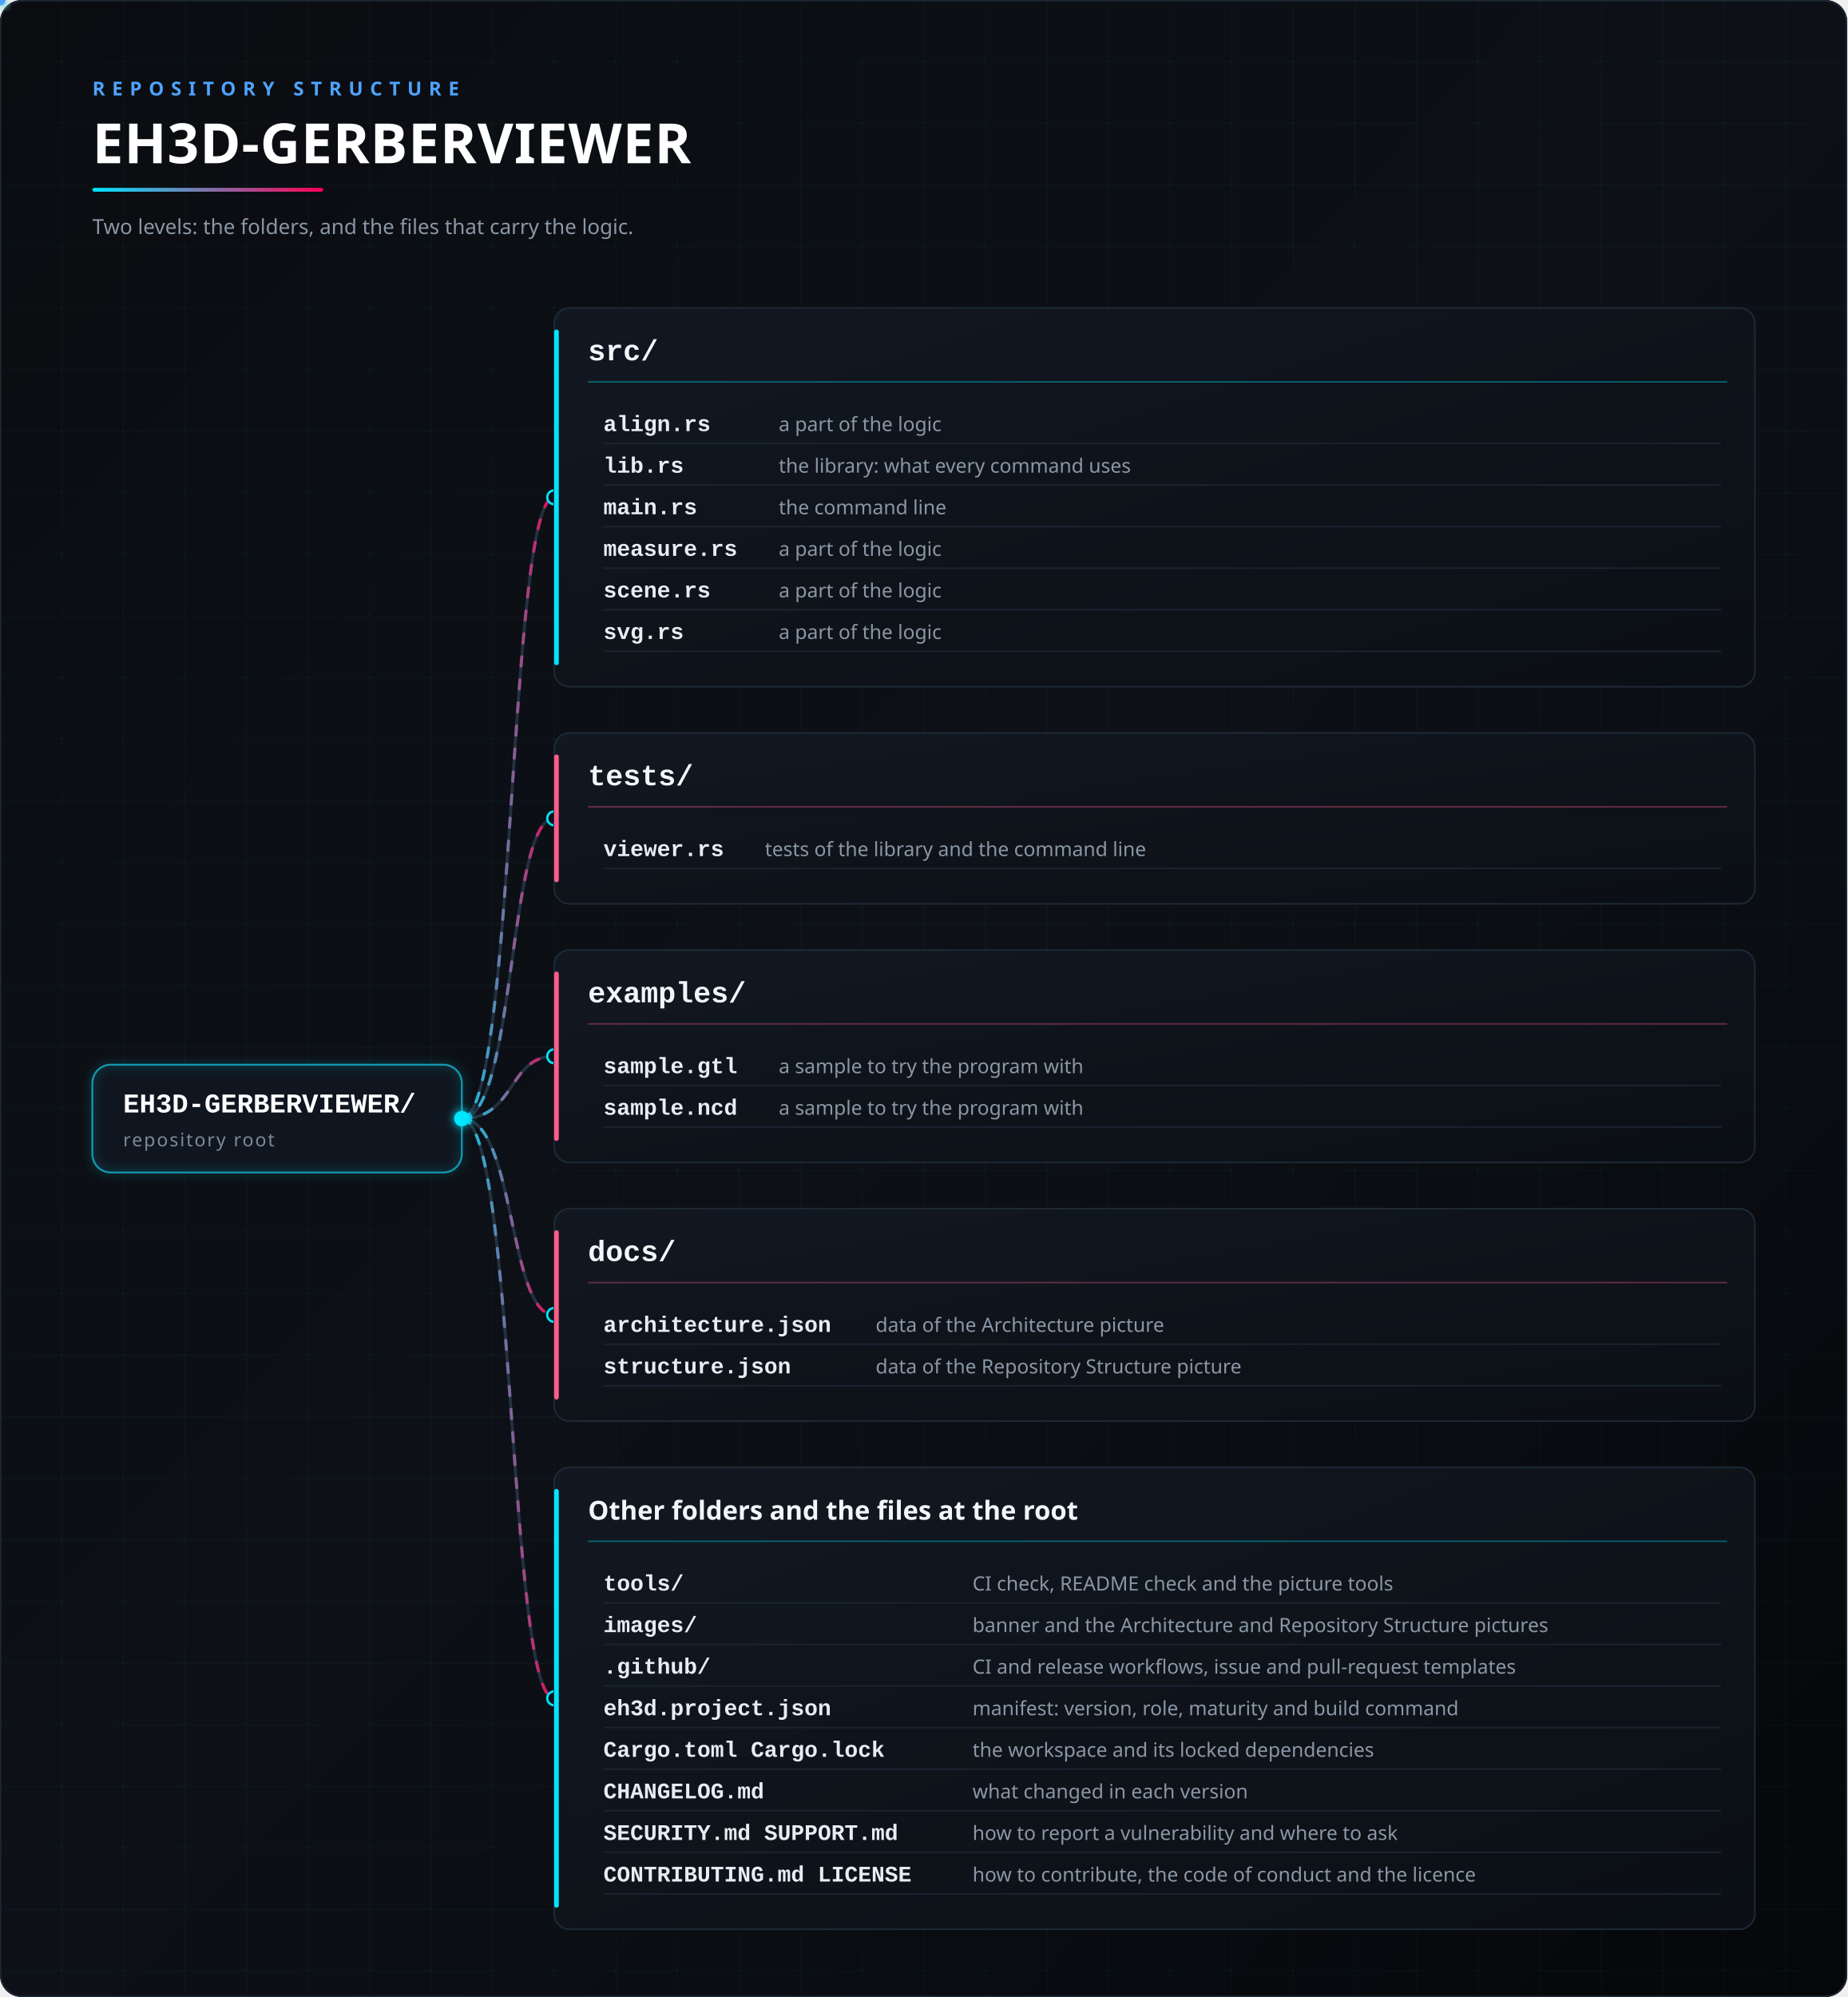
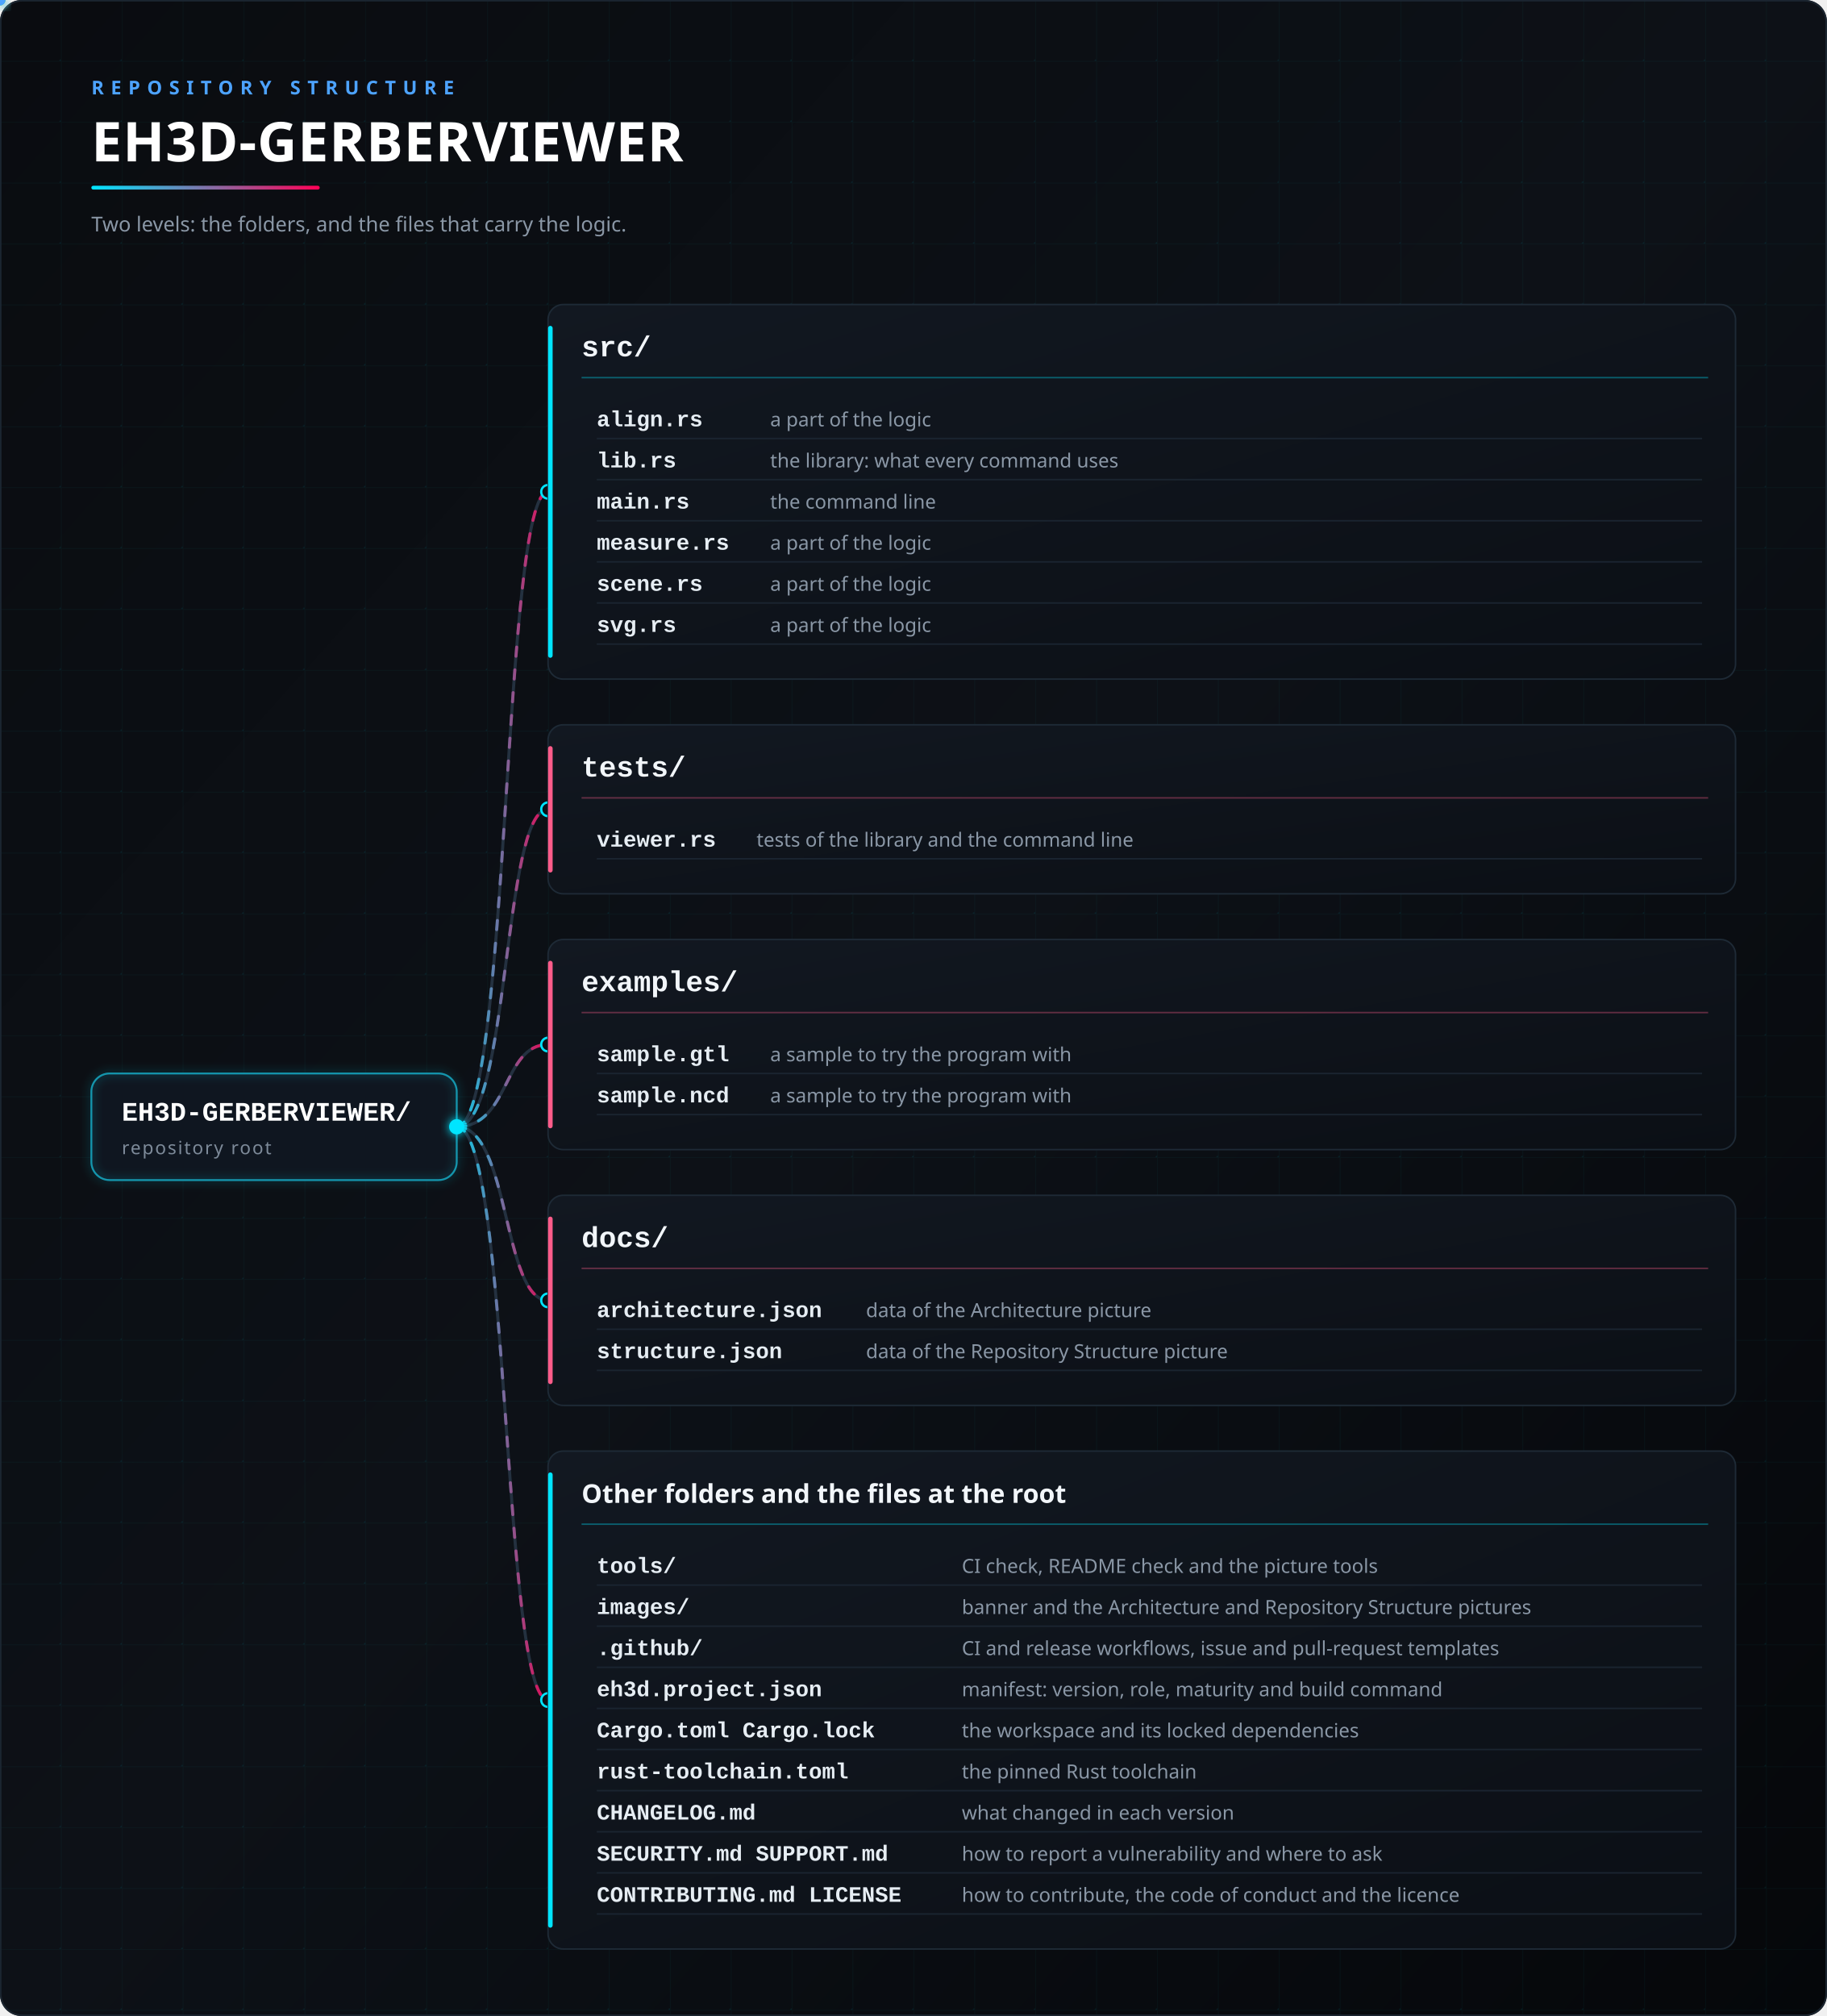
- <svg xmlns="http://www.w3.org/2000/svg" viewBox="0 0 1200 1297" width="100%" role="img" aria-labelledby="t d">
+ <svg xmlns="http://www.w3.org/2000/svg" viewBox="0 0 1200 1324" width="100%" role="img" aria-labelledby="t d">
  <defs>
    <linearGradient id="bg" x1="0" y1="0" x2="1" y2="1">
      <stop offset="0" stop-color="#0A0C10" />
      <stop offset="0.5" stop-color="#0D1117" />
      <stop offset="1" stop-color="#05070A" />
    </linearGradient>
    <linearGradient id="card" x1="0" y1="0" x2="1" y2="1">
      <stop offset="0" stop-color="#121821" />
      <stop offset="1" stop-color="#0B0F15" />
    </linearGradient>
    <linearGradient id="line" x1="0" y1="0" x2="1" y2="0">
      <stop offset="0" stop-color="#00E5FF" />
      <stop offset="1" stop-color="#FF0055" />
    </linearGradient>
    <filter id="glow" x="-50%" y="-50%" width="200%" height="200%">
      <feGaussianBlur stdDeviation="3" result="b" />
      <feMerge>
        <feMergeNode in="b" />
        <feMergeNode in="SourceGraphic" />
      </feMerge>
    </filter>
    <pattern id="grid" width="40" height="40" patternUnits="userSpaceOnUse">
      <path d="M40 0H0V40" fill="none" stroke="#00E5FF" stroke-opacity="0.035" />
      <circle cx="40" cy="40" r="1" fill="#00E5FF" fill-opacity="0.09" />
    </pattern>
  </defs>
-   <rect width="1200" height="1297" rx="14" fill="url(#bg)" />
-   <rect width="1200" height="1297" rx="14" fill="url(#grid)" />
-   <rect x="0.5" y="0.5" width="1199" height="1296" rx="14" fill="none" stroke="#1B2530" />
+   <rect width="1200" height="1324" rx="14" fill="url(#bg)" />
+   <rect width="1200" height="1324" rx="14" fill="url(#grid)" />
+   <rect x="0.5" y="0.5" width="1199" height="1323" rx="14" fill="none" stroke="#1B2530" />
  <text x="60" y="62" font-family="'Segoe UI','Noto Sans','Noto Sans CJK SC','Microsoft YaHei','Yu Gothic','Helvetica Neue',Helvetica,Arial,sans-serif" font-size="12.5" font-weight="600" fill="#4DA3FF" text-anchor="start" letter-spacing="4.5">REPOSITORY STRUCTURE</text>
  <text x="60" y="106" font-family="'Segoe UI','Noto Sans','Noto Sans CJK SC','Microsoft YaHei','Yu Gothic','Helvetica Neue',Helvetica,Arial,sans-serif" font-size="36" font-weight="700" fill="#FFFFFF" text-anchor="start" letter-spacing="0.5">EH3D-GERBERVIEWER</text>
  <rect x="60" y="122" width="150" height="2.5" rx="1.25" fill="url(#line)">
    <animate attributeName="width" values="40;150;150" keyTimes="0;0.4;1" dur="3s" repeatCount="indefinite" />
  </rect>
  <text x="60" y="152" font-family="'Segoe UI','Noto Sans','Noto Sans CJK SC','Microsoft YaHei','Yu Gothic','Helvetica Neue',Helvetica,Arial,sans-serif" font-size="13.5" font-weight="400" fill="#8A97A6" text-anchor="start">Two levels: the folders, and the files that carry the logic.</text>
-   <path id="c0" d="M300,726.5 C335,726.5 330,323 360,323" fill="none" stroke="#243140" stroke-width="2" />
-   <path d="M300,726.5 C335,726.5 330,323 360,323" fill="none" stroke="url(#line)" stroke-width="2" stroke-linecap="round" stroke-dasharray="6 9" opacity="0.9">
+   <path id="c0" d="M300,740 C335,740 330,323 360,323" fill="none" stroke="#243140" stroke-width="2" />
+   <path d="M300,740 C335,740 330,323 360,323" fill="none" stroke="url(#line)" stroke-width="2" stroke-linecap="round" stroke-dasharray="6 9" opacity="0.9">
    <animate attributeName="stroke-dashoffset" from="0" to="-30" dur="1.6s" repeatCount="indefinite" />
  </path>
  <circle cx="360" cy="323" r="4.5" fill="#0D1117" stroke="#00E5FF" stroke-width="1.5" />
-   <path id="c1" d="M300,726.5 C335,726.5 330,531.5 360,531.5" fill="none" stroke="#243140" stroke-width="2" />
-   <path d="M300,726.5 C335,726.5 330,531.5 360,531.5" fill="none" stroke="url(#line)" stroke-width="2" stroke-linecap="round" stroke-dasharray="6 9" opacity="0.9">
+   <path id="c1" d="M300,740 C335,740 330,531.5 360,531.5" fill="none" stroke="#243140" stroke-width="2" />
+   <path d="M300,740 C335,740 330,531.5 360,531.5" fill="none" stroke="url(#line)" stroke-width="2" stroke-linecap="round" stroke-dasharray="6 9" opacity="0.9">
    <animate attributeName="stroke-dashoffset" from="0" to="-30" dur="1.6s" repeatCount="indefinite" />
  </path>
  <circle cx="360" cy="531.5" r="4.5" fill="#0D1117" stroke="#00E5FF" stroke-width="1.5" />
-   <path id="c2" d="M300,726.5 C335,726.5 330,686 360,686" fill="none" stroke="#243140" stroke-width="2" />
-   <path d="M300,726.5 C335,726.5 330,686 360,686" fill="none" stroke="url(#line)" stroke-width="2" stroke-linecap="round" stroke-dasharray="6 9" opacity="0.9">
+   <path id="c2" d="M300,740 C335,740 330,686 360,686" fill="none" stroke="#243140" stroke-width="2" />
+   <path d="M300,740 C335,740 330,686 360,686" fill="none" stroke="url(#line)" stroke-width="2" stroke-linecap="round" stroke-dasharray="6 9" opacity="0.9">
    <animate attributeName="stroke-dashoffset" from="0" to="-30" dur="1.6s" repeatCount="indefinite" />
  </path>
  <circle cx="360" cy="686" r="4.5" fill="#0D1117" stroke="#00E5FF" stroke-width="1.5" />
-   <path id="c3" d="M300,726.5 C335,726.5 330,854 360,854" fill="none" stroke="#243140" stroke-width="2" />
-   <path d="M300,726.5 C335,726.5 330,854 360,854" fill="none" stroke="url(#line)" stroke-width="2" stroke-linecap="round" stroke-dasharray="6 9" opacity="0.9">
+   <path id="c3" d="M300,740 C335,740 330,854 360,854" fill="none" stroke="#243140" stroke-width="2" />
+   <path d="M300,740 C335,740 330,854 360,854" fill="none" stroke="url(#line)" stroke-width="2" stroke-linecap="round" stroke-dasharray="6 9" opacity="0.9">
    <animate attributeName="stroke-dashoffset" from="0" to="-30" dur="1.6s" repeatCount="indefinite" />
  </path>
  <circle cx="360" cy="854" r="4.5" fill="#0D1117" stroke="#00E5FF" stroke-width="1.5" />
-   <path id="c4" d="M300,726.5 C335,726.5 330,1103 360,1103" fill="none" stroke="#243140" stroke-width="2" />
-   <path d="M300,726.5 C335,726.5 330,1103 360,1103" fill="none" stroke="url(#line)" stroke-width="2" stroke-linecap="round" stroke-dasharray="6 9" opacity="0.9">
+   <path id="c4" d="M300,740 C335,740 330,1116.5 360,1116.5" fill="none" stroke="#243140" stroke-width="2" />
+   <path d="M300,740 C335,740 330,1116.5 360,1116.5" fill="none" stroke="url(#line)" stroke-width="2" stroke-linecap="round" stroke-dasharray="6 9" opacity="0.9">
    <animate attributeName="stroke-dashoffset" from="0" to="-30" dur="1.6s" repeatCount="indefinite" />
  </path>
-   <circle cx="360" cy="1103" r="4.5" fill="#0D1117" stroke="#00E5FF" stroke-width="1.5" />
+   <circle cx="360" cy="1116.5" r="4.5" fill="#0D1117" stroke="#00E5FF" stroke-width="1.5" />
  <circle r="3.5" fill="#00E5FF" filter="url(#glow)">
    <animateMotion dur="3.4s" repeatCount="indefinite">
      <mpath href="#c0" />
    </animateMotion>
  </circle>
  <circle r="3.5" fill="#4DA3FF" filter="url(#glow)">
    <animateMotion dur="4.2s" repeatCount="indefinite">
      <mpath href="#c1" />
    </animateMotion>
  </circle>
  <circle r="3.5" fill="#FFB300" filter="url(#glow)">
    <animateMotion dur="5.0s" repeatCount="indefinite">
      <mpath href="#c2" />
    </animateMotion>
  </circle>
  <circle r="3.5" fill="#00E5FF" filter="url(#glow)">
    <animateMotion dur="5.8s" repeatCount="indefinite">
      <mpath href="#c3" />
    </animateMotion>
  </circle>
  <circle r="3.5" fill="#4DA3FF" filter="url(#glow)">
    <animateMotion dur="6.6s" repeatCount="indefinite">
      <mpath href="#c4" />
    </animateMotion>
  </circle>
-   <rect x="60" y="691.5" width="240" height="70" rx="12" fill="#0F1620" stroke="#2A3A4C" stroke-width="1.2" />
-   <rect x="60" y="691.5" width="240" height="70" rx="12" fill="none" stroke="#00E5FF" stroke-opacity="0.5" stroke-width="1.2" filter="url(#glow)">
+   <rect x="60" y="705" width="240" height="70" rx="12" fill="#0F1620" stroke="#2A3A4C" stroke-width="1.2" />
+   <rect x="60" y="705" width="240" height="70" rx="12" fill="none" stroke="#00E5FF" stroke-opacity="0.5" stroke-width="1.2" filter="url(#glow)">
    <animate attributeName="stroke-opacity" values="0.15;0.6;0.15" dur="3.6s" repeatCount="indefinite" />
  </rect>
-   <text x="80" y="722.5" font-family="'JetBrains Mono','Cascadia Code','SFMono-Regular',Consolas,'Liberation Mono',monospace" font-size="17.6" font-weight="700" fill="#FFFFFF" text-anchor="start">EH3D-GERBERVIEWER/</text>
-   <text x="80" y="744.5" font-family="'Segoe UI','Noto Sans','Noto Sans CJK SC','Microsoft YaHei','Yu Gothic','Helvetica Neue',Helvetica,Arial,sans-serif" font-size="12" font-weight="400" fill="#7D8A99" text-anchor="start" letter-spacing="1">repository root</text>
-   <circle cx="300" cy="726.5" r="5" fill="#00E5FF" filter="url(#glow)" />
+   <text x="80" y="736" font-family="'JetBrains Mono','Cascadia Code','SFMono-Regular',Consolas,'Liberation Mono',monospace" font-size="17.6" font-weight="700" fill="#FFFFFF" text-anchor="start">EH3D-GERBERVIEWER/</text>
+   <text x="80" y="758" font-family="'Segoe UI','Noto Sans','Noto Sans CJK SC','Microsoft YaHei','Yu Gothic','Helvetica Neue',Helvetica,Arial,sans-serif" font-size="12" font-weight="400" fill="#7D8A99" text-anchor="start" letter-spacing="1">repository root</text>
+   <circle cx="300" cy="740" r="5" fill="#00E5FF" filter="url(#glow)" />
  <rect x="360" y="200" width="780" height="246" rx="10" fill="url(#card)" stroke="#1E2A36" stroke-width="1" />
  <rect x="360" y="214" width="3" height="218" rx="1.5" fill="#00E5FF">
    <animate attributeName="opacity" values="0.55;1;0.55" dur="4s" begin="0s" repeatCount="indefinite" />
  </rect>
  <text x="382" y="234" font-family="'JetBrains Mono','Cascadia Code','SFMono-Regular',Consolas,'Liberation Mono',monospace" font-size="19" font-weight="700" fill="#F2F6FA" text-anchor="start">src/</text>
  <line x1="382" y1="248" x2="1122" y2="248" stroke="#00E5FF" stroke-opacity="0.35" stroke-width="1" />
  <text x="392" y="280" font-family="'JetBrains Mono','Cascadia Code','SFMono-Regular',Consolas,'Liberation Mono',monospace" font-size="14.5" font-weight="600" fill="#E6EDF3" text-anchor="start">align.rs</text>
  <text x="505.9" y="280" font-family="'Segoe UI','Noto Sans','Noto Sans CJK SC','Microsoft YaHei','Yu Gothic','Helvetica Neue',Helvetica,Arial,sans-serif" font-size="12.8" font-weight="400" fill="#8A97A6" text-anchor="start">a part of the logic</text>
  <line x1="392" y1="288" x2="1118" y2="288" stroke="#1A2430" stroke-width="1" />
  <text x="392" y="307" font-family="'JetBrains Mono','Cascadia Code','SFMono-Regular',Consolas,'Liberation Mono',monospace" font-size="14.5" font-weight="600" fill="#E6EDF3" text-anchor="start">lib.rs</text>
  <text x="505.9" y="307" font-family="'Segoe UI','Noto Sans','Noto Sans CJK SC','Microsoft YaHei','Yu Gothic','Helvetica Neue',Helvetica,Arial,sans-serif" font-size="12.8" font-weight="400" fill="#8A97A6" text-anchor="start">the library: what every command uses</text>
  <line x1="392" y1="315" x2="1118" y2="315" stroke="#1A2430" stroke-width="1" />
  <text x="392" y="334" font-family="'JetBrains Mono','Cascadia Code','SFMono-Regular',Consolas,'Liberation Mono',monospace" font-size="14.5" font-weight="600" fill="#E6EDF3" text-anchor="start">main.rs</text>
  <text x="505.9" y="334" font-family="'Segoe UI','Noto Sans','Noto Sans CJK SC','Microsoft YaHei','Yu Gothic','Helvetica Neue',Helvetica,Arial,sans-serif" font-size="12.8" font-weight="400" fill="#8A97A6" text-anchor="start">the command line</text>
  <line x1="392" y1="342" x2="1118" y2="342" stroke="#1A2430" stroke-width="1" />
  <text x="392" y="361" font-family="'JetBrains Mono','Cascadia Code','SFMono-Regular',Consolas,'Liberation Mono',monospace" font-size="14.5" font-weight="600" fill="#E6EDF3" text-anchor="start">measure.rs</text>
  <text x="505.9" y="361" font-family="'Segoe UI','Noto Sans','Noto Sans CJK SC','Microsoft YaHei','Yu Gothic','Helvetica Neue',Helvetica,Arial,sans-serif" font-size="12.8" font-weight="400" fill="#8A97A6" text-anchor="start">a part of the logic</text>
  <line x1="392" y1="369" x2="1118" y2="369" stroke="#1A2430" stroke-width="1" />
  <text x="392" y="388" font-family="'JetBrains Mono','Cascadia Code','SFMono-Regular',Consolas,'Liberation Mono',monospace" font-size="14.5" font-weight="600" fill="#E6EDF3" text-anchor="start">scene.rs</text>
  <text x="505.9" y="388" font-family="'Segoe UI','Noto Sans','Noto Sans CJK SC','Microsoft YaHei','Yu Gothic','Helvetica Neue',Helvetica,Arial,sans-serif" font-size="12.8" font-weight="400" fill="#8A97A6" text-anchor="start">a part of the logic</text>
  <line x1="392" y1="396" x2="1118" y2="396" stroke="#1A2430" stroke-width="1" />
  <text x="392" y="415" font-family="'JetBrains Mono','Cascadia Code','SFMono-Regular',Consolas,'Liberation Mono',monospace" font-size="14.5" font-weight="600" fill="#E6EDF3" text-anchor="start">svg.rs</text>
  <text x="505.9" y="415" font-family="'Segoe UI','Noto Sans','Noto Sans CJK SC','Microsoft YaHei','Yu Gothic','Helvetica Neue',Helvetica,Arial,sans-serif" font-size="12.8" font-weight="400" fill="#8A97A6" text-anchor="start">a part of the logic</text>
  <line x1="392" y1="423" x2="1118" y2="423" stroke="#1A2430" stroke-width="1" />
  <rect x="360" y="476" width="780" height="111" rx="10" fill="url(#card)" stroke="#1E2A36" stroke-width="1" />
  <rect x="360" y="490" width="3" height="83" rx="1.5" fill="#FF5C8A">
    <animate attributeName="opacity" values="0.55;1;0.55" dur="4s" begin="0.6s" repeatCount="indefinite" />
  </rect>
  <text x="382" y="510" font-family="'JetBrains Mono','Cascadia Code','SFMono-Regular',Consolas,'Liberation Mono',monospace" font-size="19" font-weight="700" fill="#F2F6FA" text-anchor="start">tests/</text>
  <line x1="382" y1="524" x2="1122" y2="524" stroke="#FF5C8A" stroke-opacity="0.35" stroke-width="1" />
  <text x="392" y="556" font-family="'JetBrains Mono','Cascadia Code','SFMono-Regular',Consolas,'Liberation Mono',monospace" font-size="14.5" font-weight="600" fill="#E6EDF3" text-anchor="start">viewer.rs</text>
  <text x="496.91" y="556" font-family="'Segoe UI','Noto Sans','Noto Sans CJK SC','Microsoft YaHei','Yu Gothic','Helvetica Neue',Helvetica,Arial,sans-serif" font-size="12.8" font-weight="400" fill="#8A97A6" text-anchor="start">tests of the library and the command line</text>
  <line x1="392" y1="564" x2="1118" y2="564" stroke="#1A2430" stroke-width="1" />
  <rect x="360" y="617" width="780" height="138" rx="10" fill="url(#card)" stroke="#1E2A36" stroke-width="1" />
  <rect x="360" y="631" width="3" height="110" rx="1.5" fill="#FF5C8A">
    <animate attributeName="opacity" values="0.55;1;0.55" dur="4s" begin="1.2s" repeatCount="indefinite" />
  </rect>
  <text x="382" y="651" font-family="'JetBrains Mono','Cascadia Code','SFMono-Regular',Consolas,'Liberation Mono',monospace" font-size="19" font-weight="700" fill="#F2F6FA" text-anchor="start">examples/</text>
  <line x1="382" y1="665" x2="1122" y2="665" stroke="#FF5C8A" stroke-opacity="0.35" stroke-width="1" />
  <text x="392" y="697" font-family="'JetBrains Mono','Cascadia Code','SFMono-Regular',Consolas,'Liberation Mono',monospace" font-size="14.5" font-weight="600" fill="#E6EDF3" text-anchor="start">sample.gtl</text>
  <text x="505.9" y="697" font-family="'Segoe UI','Noto Sans','Noto Sans CJK SC','Microsoft YaHei','Yu Gothic','Helvetica Neue',Helvetica,Arial,sans-serif" font-size="12.8" font-weight="400" fill="#8A97A6" text-anchor="start">a sample to try the program with</text>
  <line x1="392" y1="705" x2="1118" y2="705" stroke="#1A2430" stroke-width="1" />
  <text x="392" y="724" font-family="'JetBrains Mono','Cascadia Code','SFMono-Regular',Consolas,'Liberation Mono',monospace" font-size="14.5" font-weight="600" fill="#E6EDF3" text-anchor="start">sample.ncd</text>
  <text x="505.9" y="724" font-family="'Segoe UI','Noto Sans','Noto Sans CJK SC','Microsoft YaHei','Yu Gothic','Helvetica Neue',Helvetica,Arial,sans-serif" font-size="12.8" font-weight="400" fill="#8A97A6" text-anchor="start">a sample to try the program with</text>
  <line x1="392" y1="732" x2="1118" y2="732" stroke="#1A2430" stroke-width="1" />
  <rect x="360" y="785" width="780" height="138" rx="10" fill="url(#card)" stroke="#1E2A36" stroke-width="1" />
  <rect x="360" y="799" width="3" height="110" rx="1.5" fill="#FF5C8A">
    <animate attributeName="opacity" values="0.55;1;0.55" dur="4s" begin="1.8s" repeatCount="indefinite" />
  </rect>
  <text x="382" y="819" font-family="'JetBrains Mono','Cascadia Code','SFMono-Regular',Consolas,'Liberation Mono',monospace" font-size="19" font-weight="700" fill="#F2F6FA" text-anchor="start">docs/</text>
  <line x1="382" y1="833" x2="1122" y2="833" stroke="#FF5C8A" stroke-opacity="0.35" stroke-width="1" />
  <text x="392" y="865" font-family="'JetBrains Mono','Cascadia Code','SFMono-Regular',Consolas,'Liberation Mono',monospace" font-size="14.5" font-weight="600" fill="#E6EDF3" text-anchor="start">architecture.json</text>
  <text x="568.83" y="865" font-family="'Segoe UI','Noto Sans','Noto Sans CJK SC','Microsoft YaHei','Yu Gothic','Helvetica Neue',Helvetica,Arial,sans-serif" font-size="12.8" font-weight="400" fill="#8A97A6" text-anchor="start">data of the Architecture picture</text>
  <line x1="392" y1="873" x2="1118" y2="873" stroke="#1A2430" stroke-width="1" />
  <text x="392" y="892" font-family="'JetBrains Mono','Cascadia Code','SFMono-Regular',Consolas,'Liberation Mono',monospace" font-size="14.5" font-weight="600" fill="#E6EDF3" text-anchor="start">structure.json</text>
  <text x="568.83" y="892" font-family="'Segoe UI','Noto Sans','Noto Sans CJK SC','Microsoft YaHei','Yu Gothic','Helvetica Neue',Helvetica,Arial,sans-serif" font-size="12.8" font-weight="400" fill="#8A97A6" text-anchor="start">data of the Repository Structure picture</text>
  <line x1="392" y1="900" x2="1118" y2="900" stroke="#1A2430" stroke-width="1" />
-   <rect x="360" y="953" width="780" height="300" rx="10" fill="url(#card)" stroke="#1E2A36" stroke-width="1" />
-   <rect x="360" y="967" width="3" height="272" rx="1.5" fill="#00E5FF">
+   <rect x="360" y="953" width="780" height="327" rx="10" fill="url(#card)" stroke="#1E2A36" stroke-width="1" />
+   <rect x="360" y="967" width="3" height="299" rx="1.5" fill="#00E5FF">
    <animate attributeName="opacity" values="0.55;1;0.55" dur="4s" begin="2.4s" repeatCount="indefinite" />
  </rect>
  <text x="382" y="987" font-family="'Segoe UI','Noto Sans','Noto Sans CJK SC','Microsoft YaHei','Yu Gothic','Helvetica Neue',Helvetica,Arial,sans-serif" font-size="17" font-weight="700" fill="#F2F6FA" text-anchor="start">Other folders and the files at the root</text>
  <line x1="382" y1="1001" x2="1122" y2="1001" stroke="#00E5FF" stroke-opacity="0.35" stroke-width="1" />
  <text x="392" y="1033" font-family="'JetBrains Mono','Cascadia Code','SFMono-Regular',Consolas,'Liberation Mono',monospace" font-size="14.5" font-weight="600" fill="#E6EDF3" text-anchor="start">tools/</text>
  <text x="631.76" y="1033" font-family="'Segoe UI','Noto Sans','Noto Sans CJK SC','Microsoft YaHei','Yu Gothic','Helvetica Neue',Helvetica,Arial,sans-serif" font-size="12.8" font-weight="400" fill="#8A97A6" text-anchor="start">CI check, README check and the picture tools</text>
  <line x1="392" y1="1041" x2="1118" y2="1041" stroke="#1A2430" stroke-width="1" />
  <text x="392" y="1060" font-family="'JetBrains Mono','Cascadia Code','SFMono-Regular',Consolas,'Liberation Mono',monospace" font-size="14.5" font-weight="600" fill="#E6EDF3" text-anchor="start">images/</text>
  <text x="631.76" y="1060" font-family="'Segoe UI','Noto Sans','Noto Sans CJK SC','Microsoft YaHei','Yu Gothic','Helvetica Neue',Helvetica,Arial,sans-serif" font-size="12.8" font-weight="400" fill="#8A97A6" text-anchor="start">banner and the Architecture and Repository Structure pictures</text>
  <line x1="392" y1="1068" x2="1118" y2="1068" stroke="#1A2430" stroke-width="1" />
  <text x="392" y="1087" font-family="'JetBrains Mono','Cascadia Code','SFMono-Regular',Consolas,'Liberation Mono',monospace" font-size="14.5" font-weight="600" fill="#E6EDF3" text-anchor="start">.github/</text>
  <text x="631.76" y="1087" font-family="'Segoe UI','Noto Sans','Noto Sans CJK SC','Microsoft YaHei','Yu Gothic','Helvetica Neue',Helvetica,Arial,sans-serif" font-size="12.8" font-weight="400" fill="#8A97A6" text-anchor="start">CI and release workflows, issue and pull-request templates</text>
  <line x1="392" y1="1095" x2="1118" y2="1095" stroke="#1A2430" stroke-width="1" />
  <text x="392" y="1114" font-family="'JetBrains Mono','Cascadia Code','SFMono-Regular',Consolas,'Liberation Mono',monospace" font-size="14.5" font-weight="600" fill="#E6EDF3" text-anchor="start">eh3d.project.json</text>
  <text x="631.76" y="1114" font-family="'Segoe UI','Noto Sans','Noto Sans CJK SC','Microsoft YaHei','Yu Gothic','Helvetica Neue',Helvetica,Arial,sans-serif" font-size="12.8" font-weight="400" fill="#8A97A6" text-anchor="start">manifest: version, role, maturity and build command</text>
  <line x1="392" y1="1122" x2="1118" y2="1122" stroke="#1A2430" stroke-width="1" />
  <text x="392" y="1141" font-family="'JetBrains Mono','Cascadia Code','SFMono-Regular',Consolas,'Liberation Mono',monospace" font-size="14.5" font-weight="600" fill="#E6EDF3" text-anchor="start">Cargo.toml  Cargo.lock</text>
  <text x="631.76" y="1141" font-family="'Segoe UI','Noto Sans','Noto Sans CJK SC','Microsoft YaHei','Yu Gothic','Helvetica Neue',Helvetica,Arial,sans-serif" font-size="12.8" font-weight="400" fill="#8A97A6" text-anchor="start">the workspace and its locked dependencies</text>
  <line x1="392" y1="1149" x2="1118" y2="1149" stroke="#1A2430" stroke-width="1" />
-   <text x="392" y="1168" font-family="'JetBrains Mono','Cascadia Code','SFMono-Regular',Consolas,'Liberation Mono',monospace" font-size="14.5" font-weight="600" fill="#E6EDF3" text-anchor="start">CHANGELOG.md</text>
-   <text x="631.76" y="1168" font-family="'Segoe UI','Noto Sans','Noto Sans CJK SC','Microsoft YaHei','Yu Gothic','Helvetica Neue',Helvetica,Arial,sans-serif" font-size="12.8" font-weight="400" fill="#8A97A6" text-anchor="start">what changed in each version</text>
+   <text x="392" y="1168" font-family="'JetBrains Mono','Cascadia Code','SFMono-Regular',Consolas,'Liberation Mono',monospace" font-size="14.5" font-weight="600" fill="#E6EDF3" text-anchor="start">rust-toolchain.toml</text>
+   <text x="631.76" y="1168" font-family="'Segoe UI','Noto Sans','Noto Sans CJK SC','Microsoft YaHei','Yu Gothic','Helvetica Neue',Helvetica,Arial,sans-serif" font-size="12.8" font-weight="400" fill="#8A97A6" text-anchor="start">the pinned Rust toolchain</text>
  <line x1="392" y1="1176" x2="1118" y2="1176" stroke="#1A2430" stroke-width="1" />
-   <text x="392" y="1195" font-family="'JetBrains Mono','Cascadia Code','SFMono-Regular',Consolas,'Liberation Mono',monospace" font-size="14.5" font-weight="600" fill="#E6EDF3" text-anchor="start">SECURITY.md  SUPPORT.md</text>
-   <text x="631.76" y="1195" font-family="'Segoe UI','Noto Sans','Noto Sans CJK SC','Microsoft YaHei','Yu Gothic','Helvetica Neue',Helvetica,Arial,sans-serif" font-size="12.8" font-weight="400" fill="#8A97A6" text-anchor="start">how to report a vulnerability and where to ask</text>
+   <text x="392" y="1195" font-family="'JetBrains Mono','Cascadia Code','SFMono-Regular',Consolas,'Liberation Mono',monospace" font-size="14.5" font-weight="600" fill="#E6EDF3" text-anchor="start">CHANGELOG.md</text>
+   <text x="631.76" y="1195" font-family="'Segoe UI','Noto Sans','Noto Sans CJK SC','Microsoft YaHei','Yu Gothic','Helvetica Neue',Helvetica,Arial,sans-serif" font-size="12.8" font-weight="400" fill="#8A97A6" text-anchor="start">what changed in each version</text>
  <line x1="392" y1="1203" x2="1118" y2="1203" stroke="#1A2430" stroke-width="1" />
-   <text x="392" y="1222" font-family="'JetBrains Mono','Cascadia Code','SFMono-Regular',Consolas,'Liberation Mono',monospace" font-size="14.5" font-weight="600" fill="#E6EDF3" text-anchor="start">CONTRIBUTING.md  LICENSE</text>
-   <text x="631.76" y="1222" font-family="'Segoe UI','Noto Sans','Noto Sans CJK SC','Microsoft YaHei','Yu Gothic','Helvetica Neue',Helvetica,Arial,sans-serif" font-size="12.8" font-weight="400" fill="#8A97A6" text-anchor="start">how to contribute, the code of conduct and the licence</text>
+   <text x="392" y="1222" font-family="'JetBrains Mono','Cascadia Code','SFMono-Regular',Consolas,'Liberation Mono',monospace" font-size="14.5" font-weight="600" fill="#E6EDF3" text-anchor="start">SECURITY.md  SUPPORT.md</text>
+   <text x="631.76" y="1222" font-family="'Segoe UI','Noto Sans','Noto Sans CJK SC','Microsoft YaHei','Yu Gothic','Helvetica Neue',Helvetica,Arial,sans-serif" font-size="12.8" font-weight="400" fill="#8A97A6" text-anchor="start">how to report a vulnerability and where to ask</text>
  <line x1="392" y1="1230" x2="1118" y2="1230" stroke="#1A2430" stroke-width="1" />
+   <text x="392" y="1249" font-family="'JetBrains Mono','Cascadia Code','SFMono-Regular',Consolas,'Liberation Mono',monospace" font-size="14.5" font-weight="600" fill="#E6EDF3" text-anchor="start">CONTRIBUTING.md  LICENSE</text>
+   <text x="631.76" y="1249" font-family="'Segoe UI','Noto Sans','Noto Sans CJK SC','Microsoft YaHei','Yu Gothic','Helvetica Neue',Helvetica,Arial,sans-serif" font-size="12.8" font-weight="400" fill="#8A97A6" text-anchor="start">how to contribute, the code of conduct and the licence</text>
+   <line x1="392" y1="1257" x2="1118" y2="1257" stroke="#1A2430" stroke-width="1" />
</svg>
